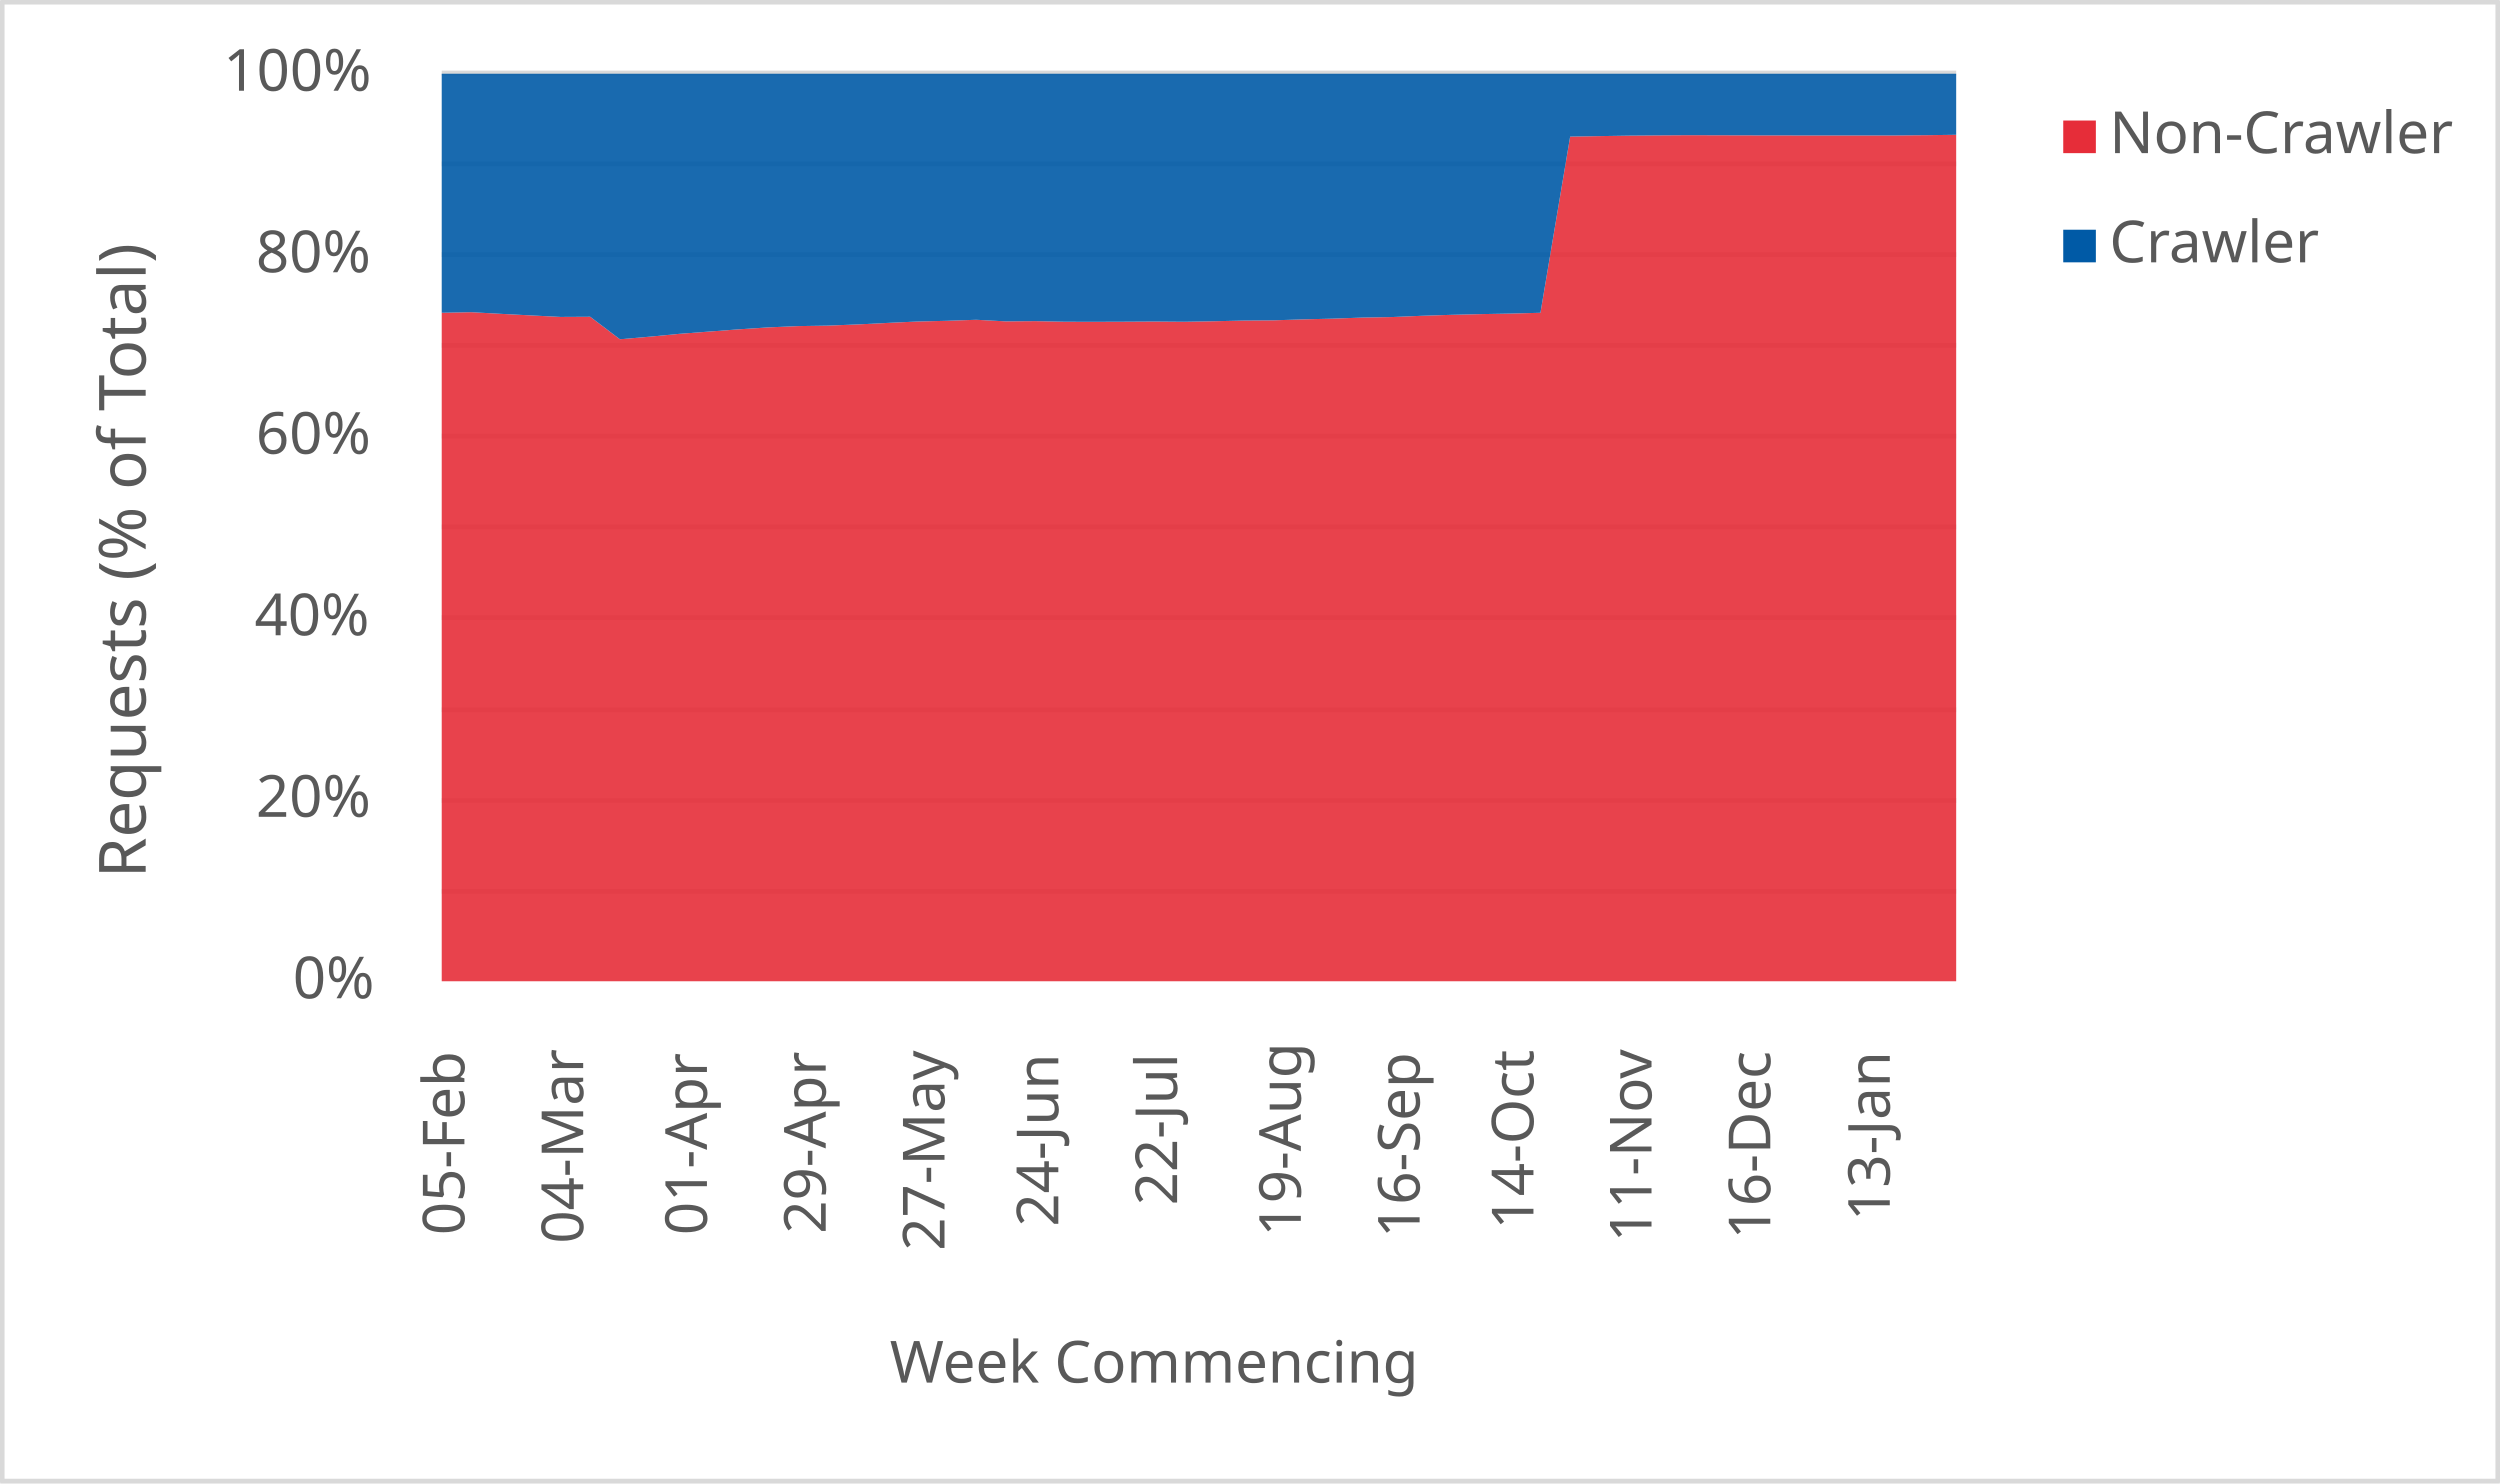
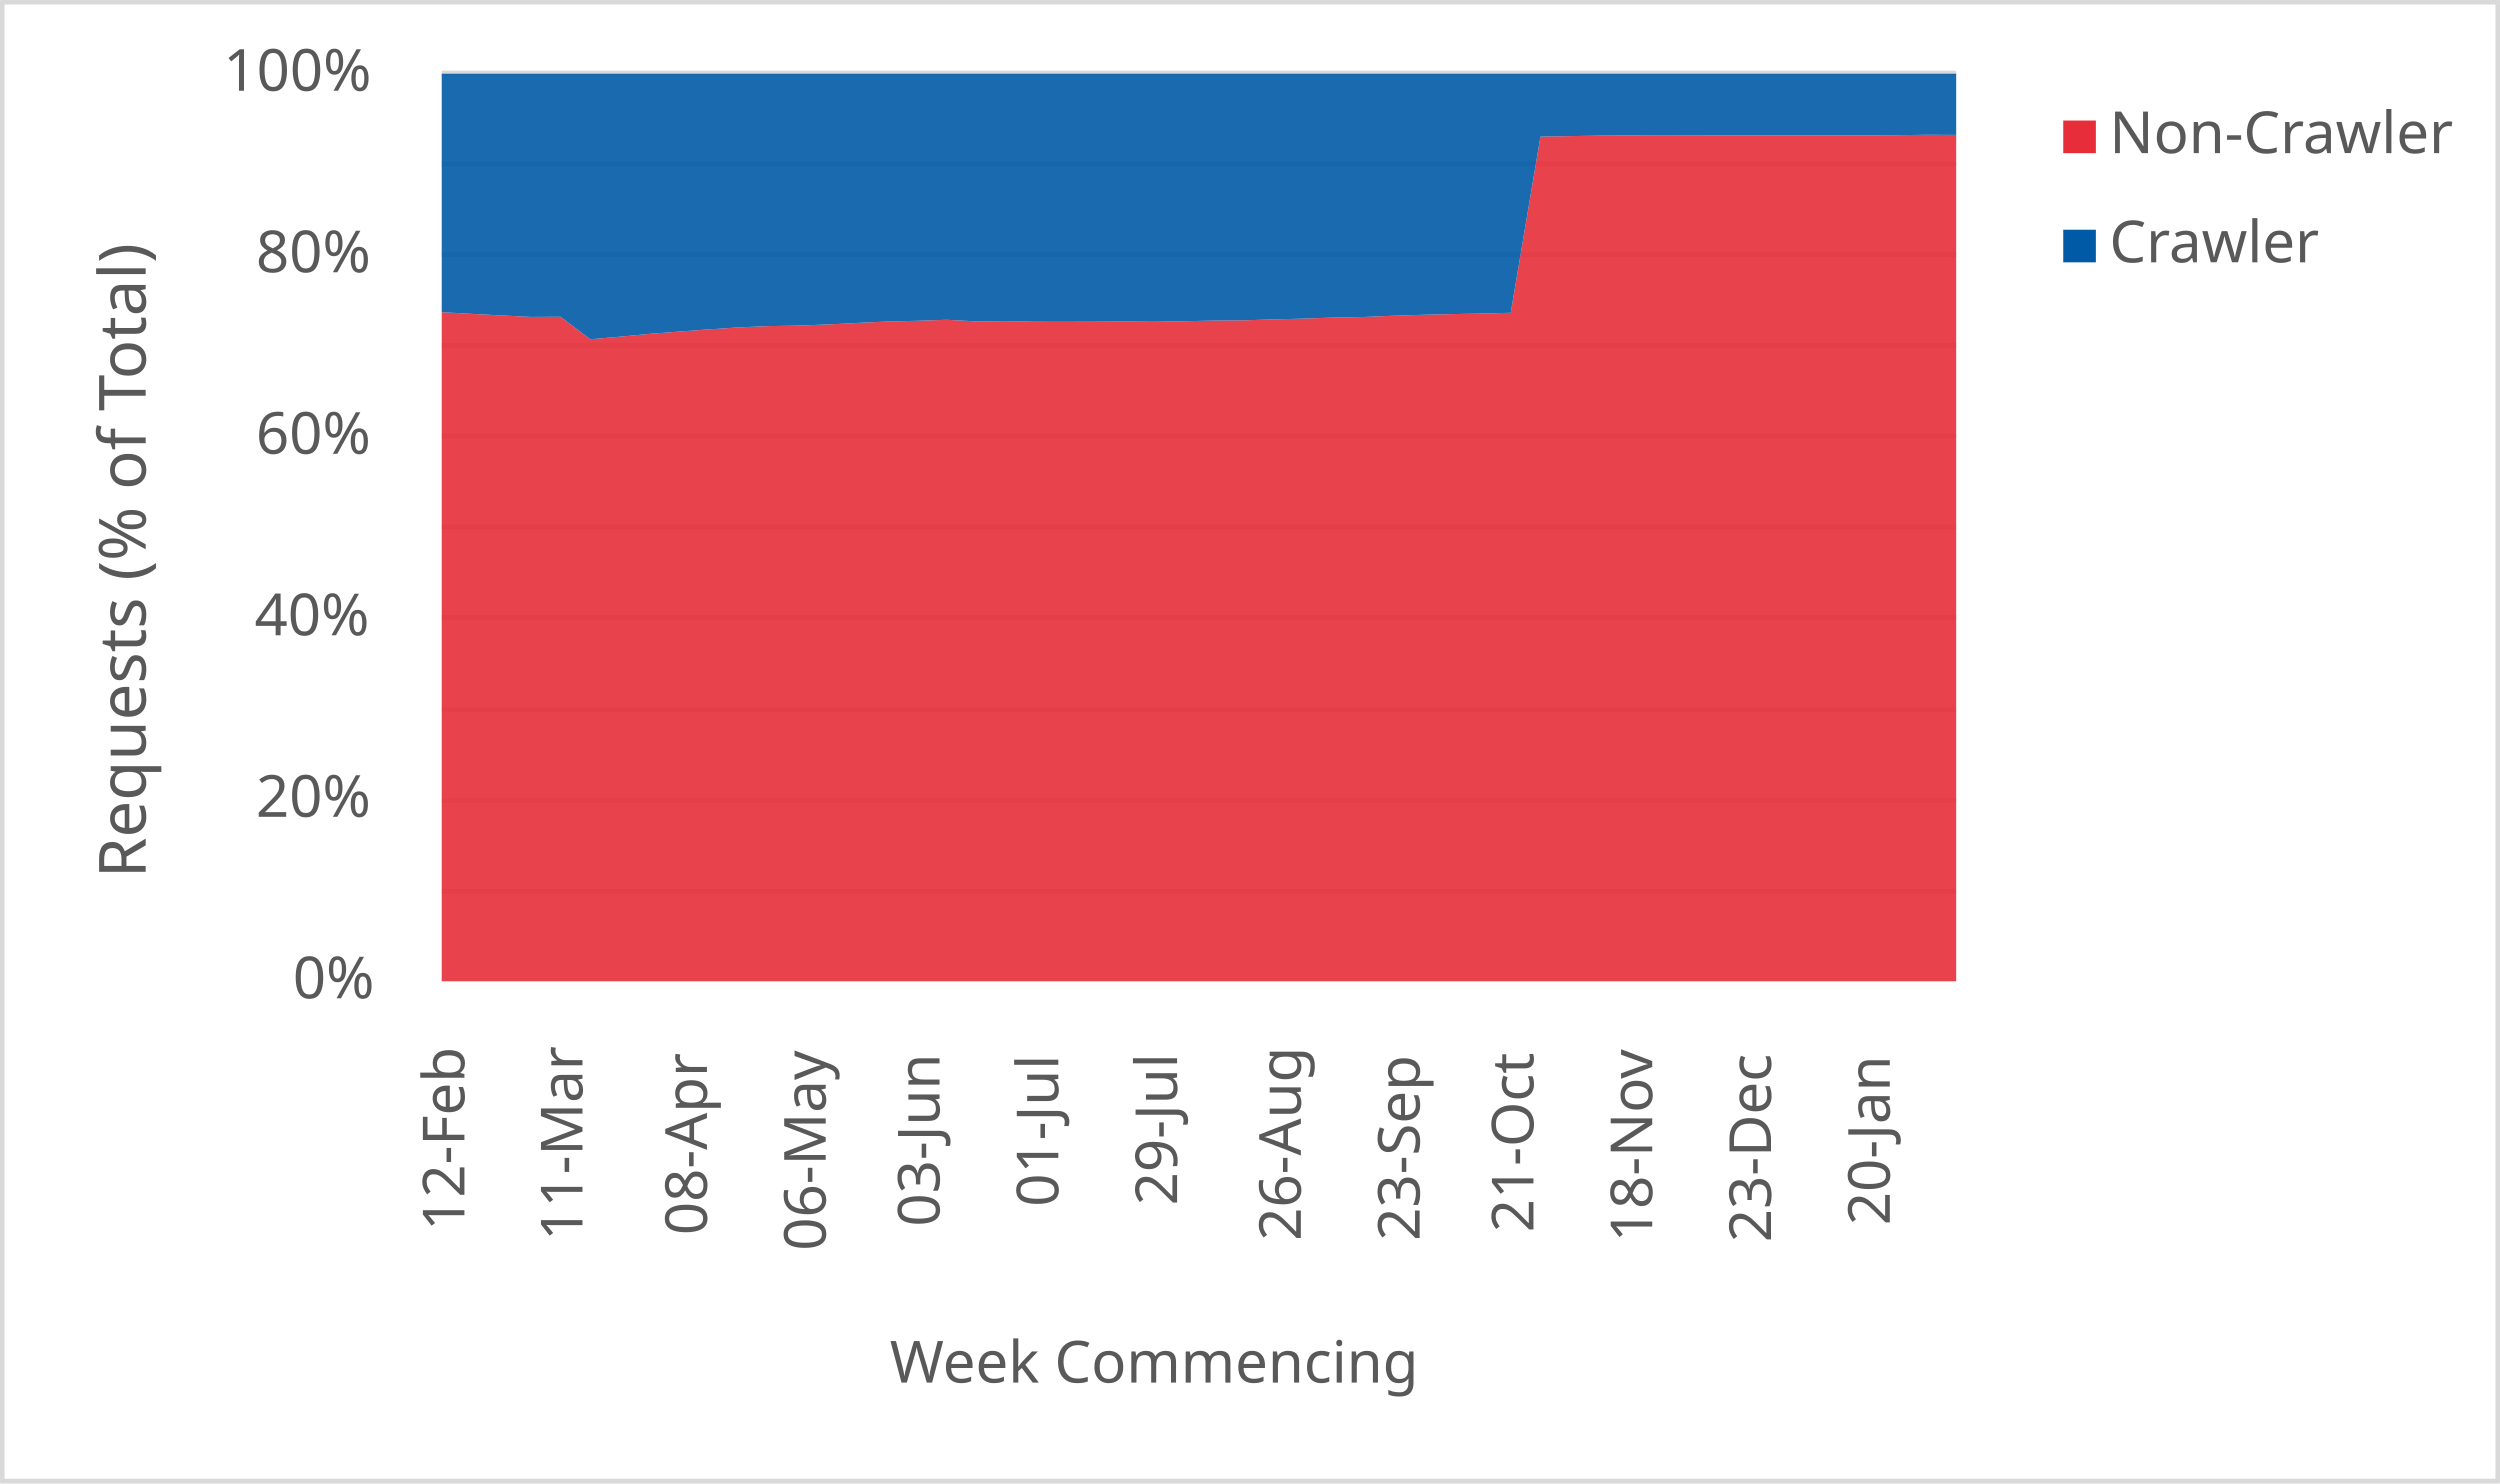
<svg xmlns="http://www.w3.org/2000/svg" width="1763" height="1046" xml:space="preserve" overflow="hidden">
  <defs>
    <clipPath id="clip0">
      <rect x="2917" y="346" width="1763" height="1046" />
    </clipPath>
  </defs>
  <g clip-path="url(#clip0)" transform="translate(-2917 -346)">
    <rect x="2918" y="347" width="1760" height="1043" fill="#FFFFFF" />
    <g>
      <path d="    M3228.5 974.532 4296.5 974.532    M3228.5 910.53 4296.5 910.53    M3228.5 846.528 4296.5 846.528    M3228.5 781.526 4296.5 781.526    M3228.5 717.524 4296.5 717.524    M3228.5 653.522 4296.5 653.522    M3228.5 589.52 4296.5 589.52    M3228.5 525.517 4296.5 525.517    M3228.5 461.515 4296.5 461.515    M3228.5 397.5 4296.5 397.5" stroke="#D9D9D9" stroke-width="3.438" stroke-linejoin="round" stroke-miterlimit="10" fill="none" />
    </g>
    <g>
      <path d="M 1038.5 4296.5 1038.5" stroke="#D9D9D9" stroke-width="3.438" stroke-linejoin="round" stroke-miterlimit="10" fill="none" fill-rule="evenodd" />
    </g>
    <g>
-       <text fill="#595959" font-family="Verdana,sans-serif" font-weight="400" font-size="41" transform="matrix(6.12323e-17 -1 1 6.12323e-17 3244.5 1217)">05-Feb</text>
+       <text fill="#595959" font-family="Verdana,sans-serif" font-weight="400" font-size="41" transform="matrix(6.12323e-17 -1 1 6.12323e-17 3244.5 1214)">12-Feb</text>
    </g>
    <g>
-       <text fill="#595959" font-family="Verdana,sans-serif" font-weight="400" font-size="41" transform="matrix(6.12323e-17 -1 1 6.12323e-17 3328.265 1223)">04-Mar</text>
+       <text fill="#595959" font-family="Verdana,sans-serif" font-weight="400" font-size="41" transform="matrix(6.12323e-17 -1 1 6.12323e-17 3327.765 1221)">11-Mar</text>
    </g>
    <g>
-       <text fill="#595959" font-family="Verdana,sans-serif" font-weight="400" font-size="41" transform="matrix(6.12323e-17 -1 1 6.12323e-17 3415.529 1217)">01-Apr</text>
+       <text fill="#595959" font-family="Verdana,sans-serif" font-weight="400" font-size="41" transform="matrix(6.12323e-17 -1 1 6.12323e-17 3415.529 1217)">08-Apr</text>
    </g>
    <g>
-       <text fill="#595959" font-family="Verdana,sans-serif" font-weight="400" font-size="41" transform="matrix(6.12323e-17 -1 1 6.12323e-17 3499.294 1216)">29-Apr</text>
+       <text fill="#595959" font-family="Verdana,sans-serif" font-weight="400" font-size="41" transform="matrix(6.12323e-17 -1 1 6.12323e-17 3499.294 1228)">06-May</text>
    </g>
    <g>
-       <text fill="#595959" font-family="Verdana,sans-serif" font-weight="400" font-size="41" transform="matrix(6.12323e-17 -1 1 6.12323e-17 3583.059 1228)">27-May</text>
+       <text fill="#595959" font-family="Verdana,sans-serif" font-weight="400" font-size="41" transform="matrix(6.12323e-17 -1 1 6.12323e-17 3579.559 1211)">03-Jun</text>
    </g>
    <g>
-       <text fill="#595959" font-family="Verdana,sans-serif" font-weight="400" font-size="41" transform="matrix(6.12323e-17 -1 1 6.12323e-17 3663.324 1211)">24-Jun</text>
+       <text fill="#595959" font-family="Verdana,sans-serif" font-weight="400" font-size="41" transform="matrix(6.12323e-17 -1 1 6.12323e-17 3663.324 1197)">01-Jul</text>
    </g>
    <g>
-       <text fill="#595959" font-family="Verdana,sans-serif" font-weight="400" font-size="41" transform="matrix(6.12323e-17 -1 1 6.12323e-17 3747.088 1196)">22-Jul</text>
+       <text fill="#595959" font-family="Verdana,sans-serif" font-weight="400" font-size="41" transform="matrix(6.12323e-17 -1 1 6.12323e-17 3747.088 1196)">29-Jul</text>
    </g>
    <g>
-       <text fill="#595959" font-family="Verdana,sans-serif" font-weight="400" font-size="41" transform="matrix(6.12323e-17 -1 1 6.12323e-17 3834.353 1218)">19-Aug</text>
+       <text fill="#595959" font-family="Verdana,sans-serif" font-weight="400" font-size="41" transform="matrix(6.12323e-17 -1 1 6.12323e-17 3834.353 1221)">26-Aug</text>
    </g>
    <g>
-       <text fill="#595959" font-family="Verdana,sans-serif" font-weight="400" font-size="41" transform="matrix(6.12323e-17 -1 1 6.12323e-17 3918.118 1219)">16-Sep</text>
+       <text fill="#595959" font-family="Verdana,sans-serif" font-weight="400" font-size="41" transform="matrix(6.12323e-17 -1 1 6.12323e-17 3918.118 1221)">23-Sep</text>
    </g>
    <g>
-       <text fill="#595959" font-family="Verdana,sans-serif" font-weight="400" font-size="41" transform="matrix(6.12323e-17 -1 1 6.12323e-17 3998.382 1213)">14-Oct</text>
+       <text fill="#595959" font-family="Verdana,sans-serif" font-weight="400" font-size="41" transform="matrix(6.12323e-17 -1 1 6.12323e-17 3998.382 1215)">21-Oct</text>
    </g>
    <g>
-       <text fill="#595959" font-family="Verdana,sans-serif" font-weight="400" font-size="41" transform="matrix(6.12323e-17 -1 1 6.12323e-17 4081.647 1222)">11-Nov</text>
+       <text fill="#595959" font-family="Verdana,sans-serif" font-weight="400" font-size="41" transform="matrix(6.12323e-17 -1 1 6.12323e-17 4082.147 1222)">18-Nov</text>
    </g>
    <g>
-       <text fill="#595959" font-family="Verdana,sans-serif" font-weight="400" font-size="41" transform="matrix(6.12323e-17 -1 1 6.12323e-17 4165.412 1220)">16-Dec</text>
+       <text fill="#595959" font-family="Verdana,sans-serif" font-weight="400" font-size="41" transform="matrix(6.12323e-17 -1 1 6.12323e-17 4165.912 1222)">23-Dec</text>
    </g>
    <g>
-       <text fill="#595959" font-family="Verdana,sans-serif" font-weight="400" font-size="41" transform="matrix(6.12323e-17 -1 1 6.12323e-17 4249.676 1207)">13-Jan</text>
+       <text fill="#595959" font-family="Verdana,sans-serif" font-weight="400" font-size="41" transform="matrix(6.12323e-17 -1 1 6.12323e-17 4249.676 1210)">20-Jan</text>
    </g>
    <g>
      <text fill="#595959" font-family="Verdana,sans-serif" font-weight="400" font-size="41" transform="matrix(1 0 0 1 3123.5 1050)">0%</text>
    </g>
    <g>
      <text fill="#595959" font-family="Verdana,sans-serif" font-weight="400" font-size="41" transform="matrix(1 0 0 1 3097.5 922)">20%</text>
    </g>
    <g>
      <text fill="#595959" font-family="Verdana,sans-serif" font-weight="400" font-size="41" transform="matrix(1 0 0 1 3096.5 794)">40%</text>
    </g>
    <g>
      <text fill="#595959" font-family="Verdana,sans-serif" font-weight="400" font-size="41" transform="matrix(1 0 0 1 3097.5 666)">60%</text>
    </g>
    <g>
      <text fill="#595959" font-family="Verdana,sans-serif" font-weight="400" font-size="41" transform="matrix(1 0 0 1 3097.5 538)">80%</text>
    </g>
    <g>
      <text fill="#595959" font-family="Verdana,sans-serif" font-weight="400" font-size="41" transform="matrix(1 0 0 1 3074.5 410)">100%</text>
    </g>
    <g>
      <text fill="#595959" font-family="Verdana,sans-serif" font-weight="400" font-size="41" transform="matrix(1 0 0 1 3544.5 1321)">Week Commencing</text>
    </g>
    <g>
      <text fill="#595959" font-family="Verdana,sans-serif" font-weight="400" font-size="46" transform="matrix(6.12323e-17 -1 1 6.12323e-17 3019.73 965.25)">Requests (% of Total)</text>
    </g>
    <rect x="2918.5" y="347.5" width="1760" height="1043" stroke="#D9D9D9" stroke-width="3.438" stroke-linejoin="round" stroke-miterlimit="10" fill="none" />
    <g>
-       <path d="M3228.5 1038 3249.441 1038 3270.382 1038 3291.324 1038 3312.265 1038 3333.206 1038 3354.147 1038 3375.088 1038 3396.029 1038 3416.971 1038 3437.912 1038 3458.853 1038 3479.794 1038 3500.735 1038 3521.676 1038 3542.618 1038 3563.559 1038 3584.5 1038 3605.441 1038 3626.382 1038 3647.324 1038 3668.265 1038 3689.206 1038 3710.147 1038 3731.088 1038 3752.029 1038 3772.971 1038 3793.912 1038 3814.853 1038 3835.794 1038 3856.735 1038 3877.676 1038 3898.618 1038 3919.559 1038 3940.5 1038 3961.441 1038 3982.382 1038 4003.324 1038 4024.265 1038 4045.206 1038 4066.147 1038 4087.088 1038 4108.029 1038 4128.971 1038 4149.912 1038 4170.853 1038 4191.794 1038 4212.735 1038 4233.676 1038 4254.618 1038 4275.559 1038 4296.5 1038 4296.5 441.047 4275.559 441.333 4254.618 441.507 4233.676 441.526 4212.735 441.534 4191.794 441.543 4170.853 441.474 4149.912 441.459 4128.971 441.388 4108.029 441.329 4087.088 441.473 4066.147 441.645 4045.206 441.985 4024.265 442.333 4003.324 566.572 3982.382 567.131 3961.441 567.513 3940.5 568.014 3919.559 568.697 3898.618 569.583 3877.676 569.956 3856.735 570.707 3835.794 571.224 3814.853 571.904 3793.912 572.063 3772.971 572.549 3752.029 572.911 3731.088 572.733 3710.147 572.862 3689.206 572.937 3668.265 572.894 3647.324 572.465 3626.382 572.633 3605.441 571.508 3584.5 572.232 3563.559 572.746 3542.618 573.726 3521.676 574.788 3500.735 575.629 3479.794 575.969 3458.853 576.873 3437.912 578.247 3416.971 579.83 3396.029 581.426 3375.088 583.435 3354.147 585.23 3333.206 569.376 3312.265 569.492 3291.324 568.421 3270.382 567.329 3249.441 566.161 3228.5 566.563 3228.5 1038Z" fill="#e62d39" opacity="0.9" />
+       <path d="M3228.5 1038 3249.441 1038 3270.382 1038 3291.324 1038 3312.265 1038 3333.206 1038 3354.147 1038 3375.088 1038 3396.029 1038 3416.971 1038 3437.912 1038 3458.853 1038 3479.794 1038 3500.735 1038 3521.676 1038 3542.618 1038 3563.559 1038 3584.5 1038 3605.441 1038 3626.382 1038 3647.324 1038 3668.265 1038 3689.206 1038 3710.147 1038 3731.088 1038 3752.029 1038 3772.971 1038 3793.912 1038 3814.853 1038 3835.794 1038 3856.735 1038 3877.676 1038 3898.618 1038 3919.559 1038 3940.5 1038 3961.441 1038 3982.382 1038 4003.324 1038 4024.265 1038 4045.206 1038 4066.147 1038 4087.088 1038 4108.029 1038 4128.971 1038 4149.912 1038 4170.853 1038 4191.794 1038 4212.735 1038 4233.676 1038 4254.618 1038 4275.559 1038 4296.5 1038 4296.5 441.141 4275.559 441.047 4254.618 441.333 4233.676 441.507 4212.735 441.526 4191.794 441.534 4170.853 441.543 4149.912 441.474 4128.971 441.459 4108.029 441.388 4087.088 441.329 4066.147 441.473 4045.206 441.645 4024.265 441.985 4003.324 442.333 3982.382 566.572 3961.441 567.131 3940.5 567.513 3919.559 568.014 3898.618 568.697 3877.676 569.583 3856.735 569.956 3835.794 570.707 3814.853 571.224 3793.912 571.904 3772.971 572.063 3752.029 572.549 3731.088 572.911 3710.147 572.733 3689.206 572.862 3668.265 572.937 3647.324 572.894 3626.382 572.465 3605.441 572.633 3584.5 571.508 3563.559 572.232 3542.618 572.746 3521.676 573.726 3500.735 574.788 3479.794 575.629 3458.853 575.969 3437.912 576.873 3416.971 578.247 3396.029 579.83 3375.088 581.426 3354.147 583.435 3333.206 585.23 3312.265 569.376 3291.324 569.492 3270.382 568.421 3249.441 567.329 3228.5 566.161 3228.5 1038Z" fill="#e62d39" opacity="0.9" />
    </g>
    <g>
-       <path d="M3228.5 566.563 3249.441 566.161 3270.382 567.329 3291.324 568.421 3312.265 569.492 3333.206 569.376 3354.147 585.23 3375.088 583.435 3396.029 581.426 3416.971 579.83 3437.912 578.247 3458.853 576.873 3479.794 575.969 3500.735 575.629 3521.676 574.788 3542.618 573.726 3563.559 572.746 3584.5 572.232 3605.441 571.508 3626.382 572.633 3647.324 572.465 3668.265 572.894 3689.206 572.937 3710.147 572.862 3731.088 572.733 3752.029 572.911 3772.971 572.549 3793.912 572.063 3814.853 571.904 3835.794 571.224 3856.735 570.707 3877.676 569.956 3898.618 569.583 3919.559 568.697 3940.5 568.014 3961.441 567.513 3982.382 567.131 4003.324 566.572 4024.265 442.333 4045.206 441.985 4066.147 441.645 4087.088 441.473 4108.029 441.329 4128.971 441.388 4149.912 441.459 4170.853 441.474 4191.794 441.543 4212.735 441.534 4233.676 441.526 4254.618 441.507 4275.559 441.333 4296.5 441.047 4296.5 398 4275.559 398 4254.618 398 4233.676 398 4212.735 398 4191.794 398 4170.853 398 4149.912 398 4128.971 398 4108.029 398 4087.088 398 4066.147 398 4045.206 398 4024.265 398 4003.324 398 3982.382 398 3961.441 398 3940.5 398 3919.559 398 3898.618 398 3877.676 398 3856.735 398 3835.794 398 3814.853 398 3793.912 398 3772.971 398 3752.029 398 3731.088 398 3710.147 398 3689.206 398 3668.265 398 3647.324 398 3626.382 398 3605.441 398 3584.5 398 3563.559 398 3542.618 398 3521.676 398 3500.735 398 3479.794 398 3458.853 398 3437.912 398 3416.971 398 3396.029 398 3375.088 398 3354.147 398 3333.206 398 3312.265 398 3291.324 398 3270.382 398 3249.441 398 3228.5 398 3228.5 566.563Z" fill="#005aa6" opacity="0.9" />
+       <path d="M3228.5 566.161 3249.441 567.329 3270.382 568.421 3291.324 569.492 3312.265 569.376 3333.206 585.23 3354.147 583.435 3375.088 581.426 3396.029 579.83 3416.971 578.247 3437.912 576.873 3458.853 575.969 3479.794 575.629 3500.735 574.788 3521.676 573.726 3542.618 572.746 3563.559 572.232 3584.5 571.508 3605.441 572.633 3626.382 572.465 3647.324 572.894 3668.265 572.937 3689.206 572.862 3710.147 572.733 3731.088 572.911 3752.029 572.549 3772.971 572.063 3793.912 571.904 3814.853 571.224 3835.794 570.707 3856.735 569.956 3877.676 569.583 3898.618 568.697 3919.559 568.014 3940.5 567.513 3961.441 567.131 3982.382 566.572 4003.324 442.333 4024.265 441.985 4045.206 441.645 4066.147 441.473 4087.088 441.329 4108.029 441.388 4128.971 441.459 4149.912 441.474 4170.853 441.543 4191.794 441.534 4212.735 441.526 4233.676 441.507 4254.618 441.333 4275.559 441.047 4296.5 441.141 4296.5 398 4275.559 398 4254.618 398 4233.676 398 4212.735 398 4191.794 398 4170.853 398 4149.912 398 4128.971 398 4108.029 398 4087.088 398 4066.147 398 4045.206 398 4024.265 398 4003.324 398 3982.382 398 3961.441 398 3940.5 398 3919.559 398 3898.618 398 3877.676 398 3856.735 398 3835.794 398 3814.853 398 3793.912 398 3772.971 398 3752.029 398 3731.088 398 3710.147 398 3689.206 398 3668.265 398 3647.324 398 3626.382 398 3605.441 398 3584.5 398 3563.559 398 3542.618 398 3521.676 398 3500.735 398 3479.794 398 3458.853 398 3437.912 398 3416.971 398 3396.029 398 3375.088 398 3354.147 398 3333.206 398 3312.265 398 3291.324 398 3270.382 398 3249.441 398 3228.5 398 3228.5 566.161Z" fill="#005aa6" opacity="0.9" />
    </g>
    <g>
      <rect x="4372" y="431" width="23" height="23" fill="#e62d39" />
    </g>
    <g>
      <text fill="#595959" font-family="Verdana,sans-serif" font-weight="400" font-size="41" transform="matrix(1 0 0 1 4404.56 454)">Non-Crawler</text>
    </g>
    <g>
      <rect x="4372" y="508" width="23" height="23" fill="#005aa6" />
    </g>
    <g>
      <text fill="#595959" font-family="Verdana,sans-serif" font-weight="400" font-size="41" transform="matrix(1 0 0 1 4404.56 531)">Crawler</text>
    </g>
  </g>
</svg>
